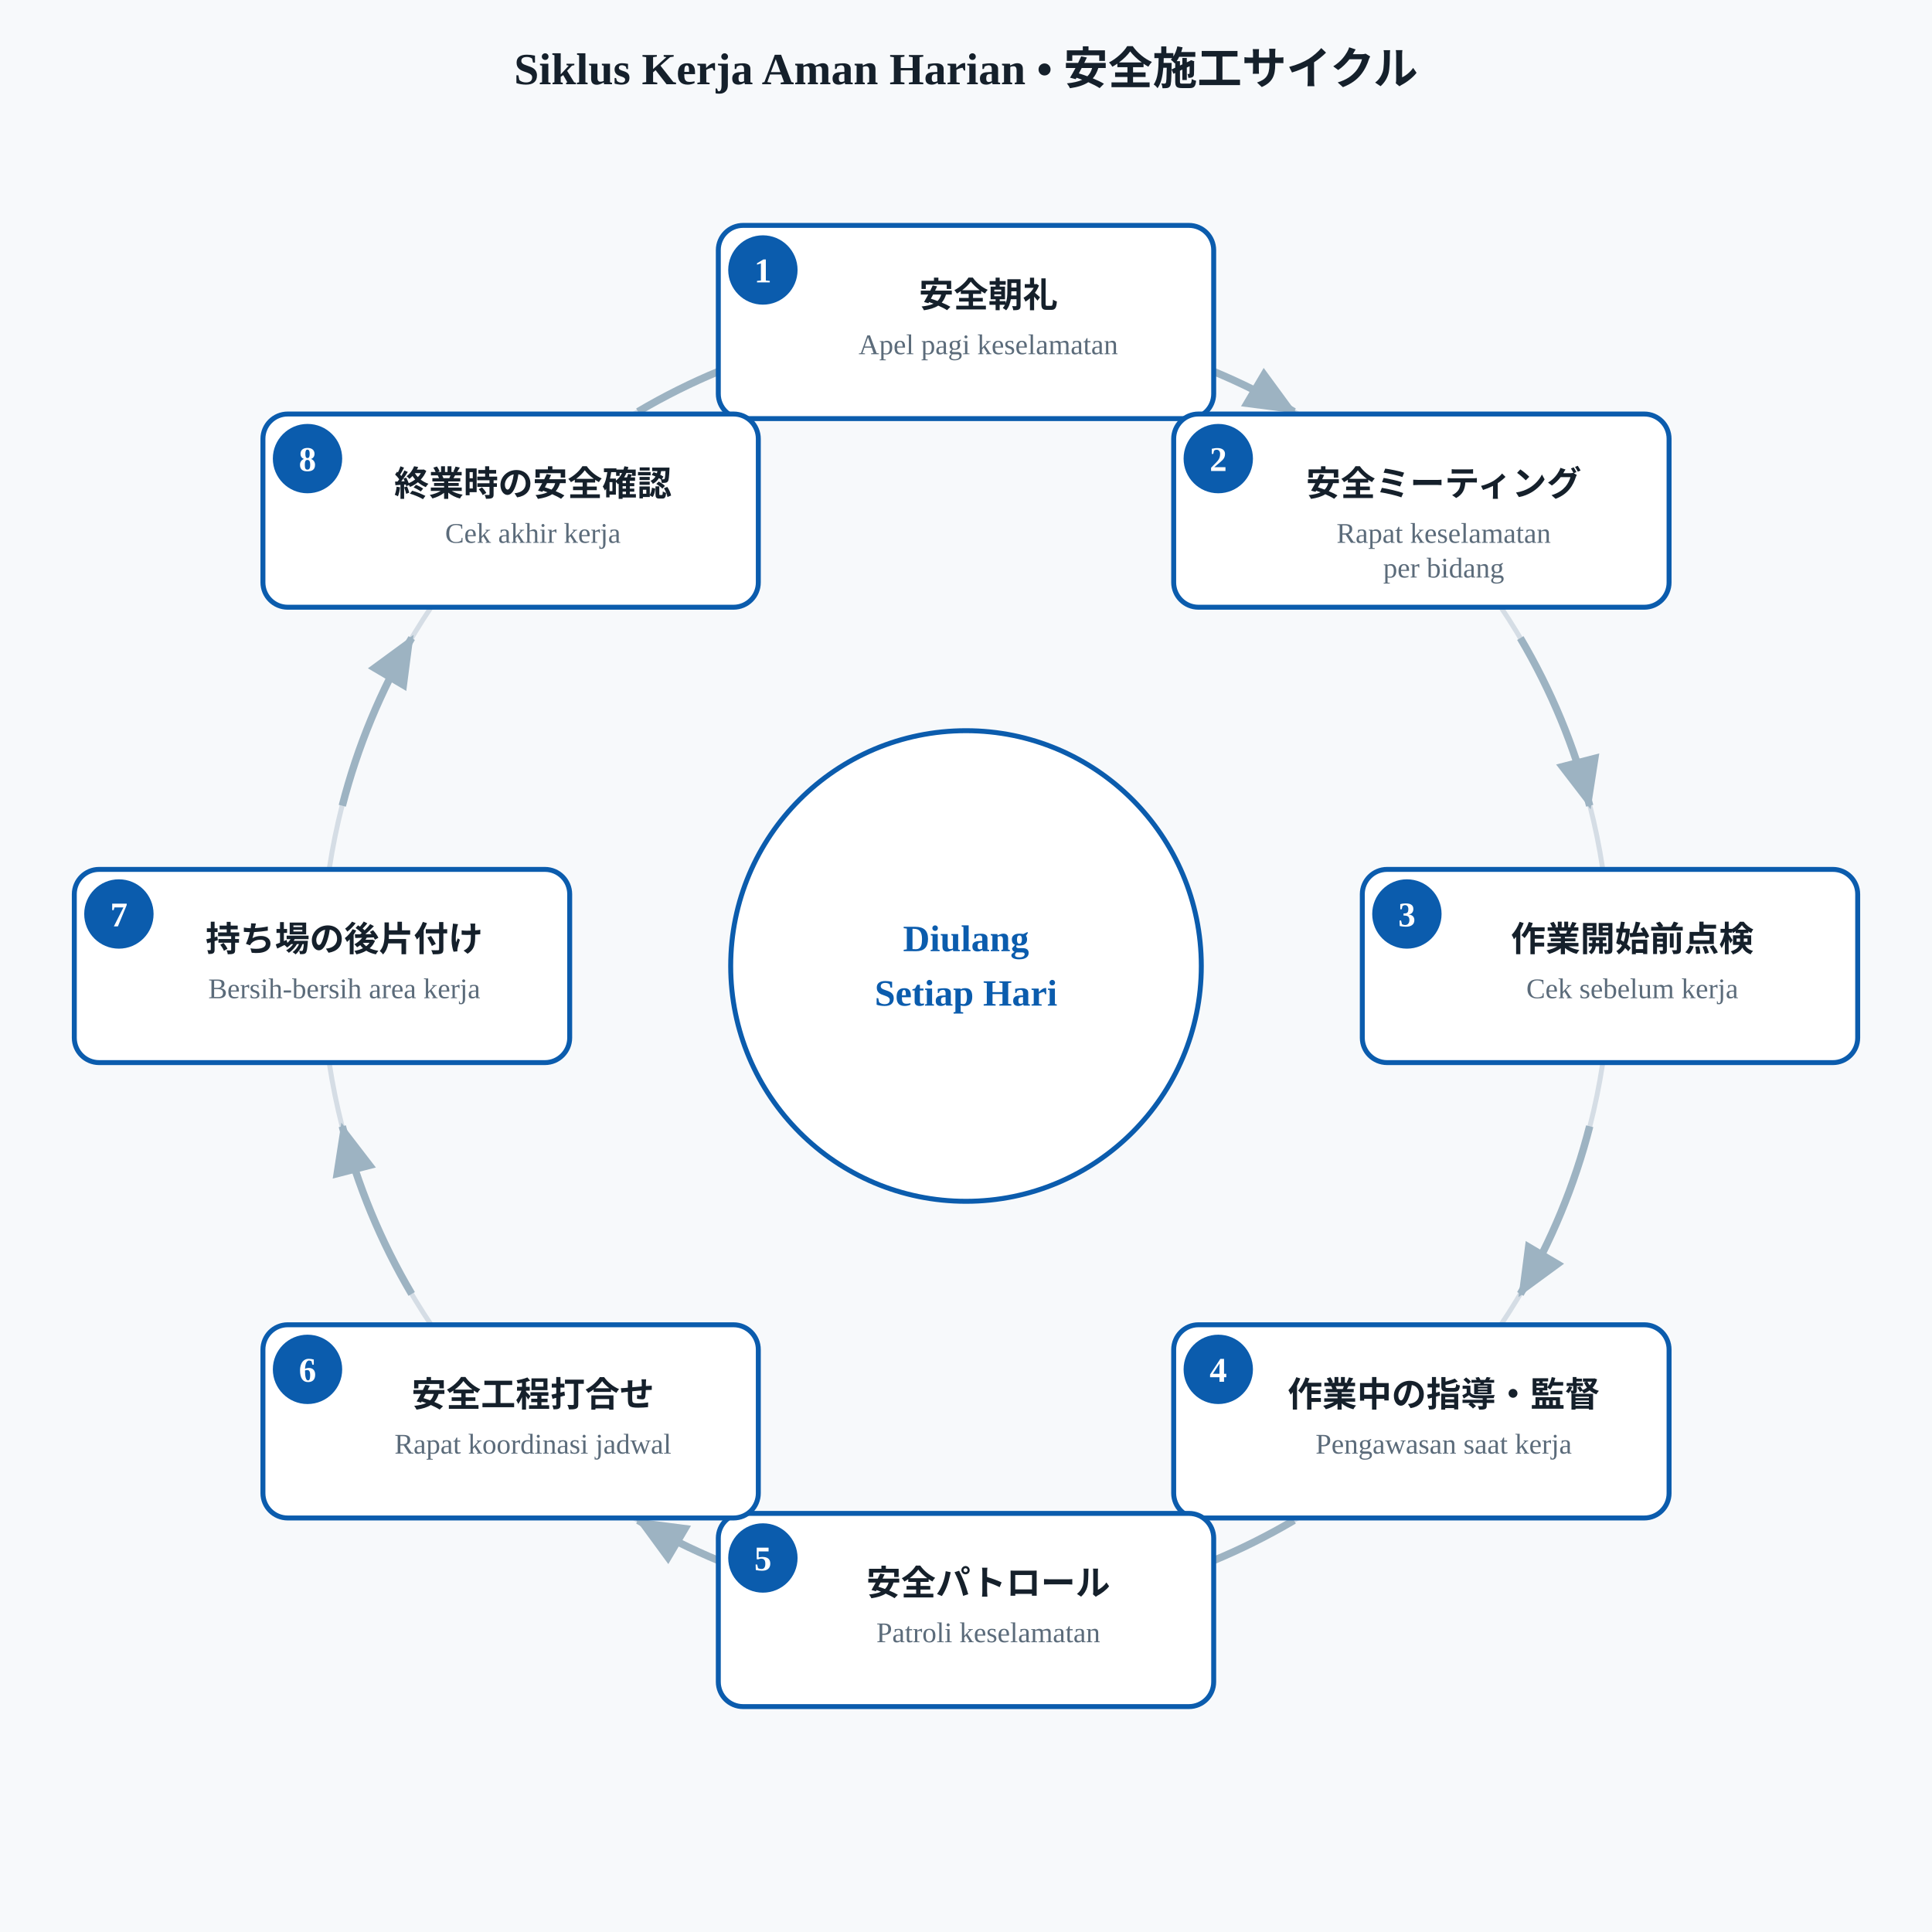
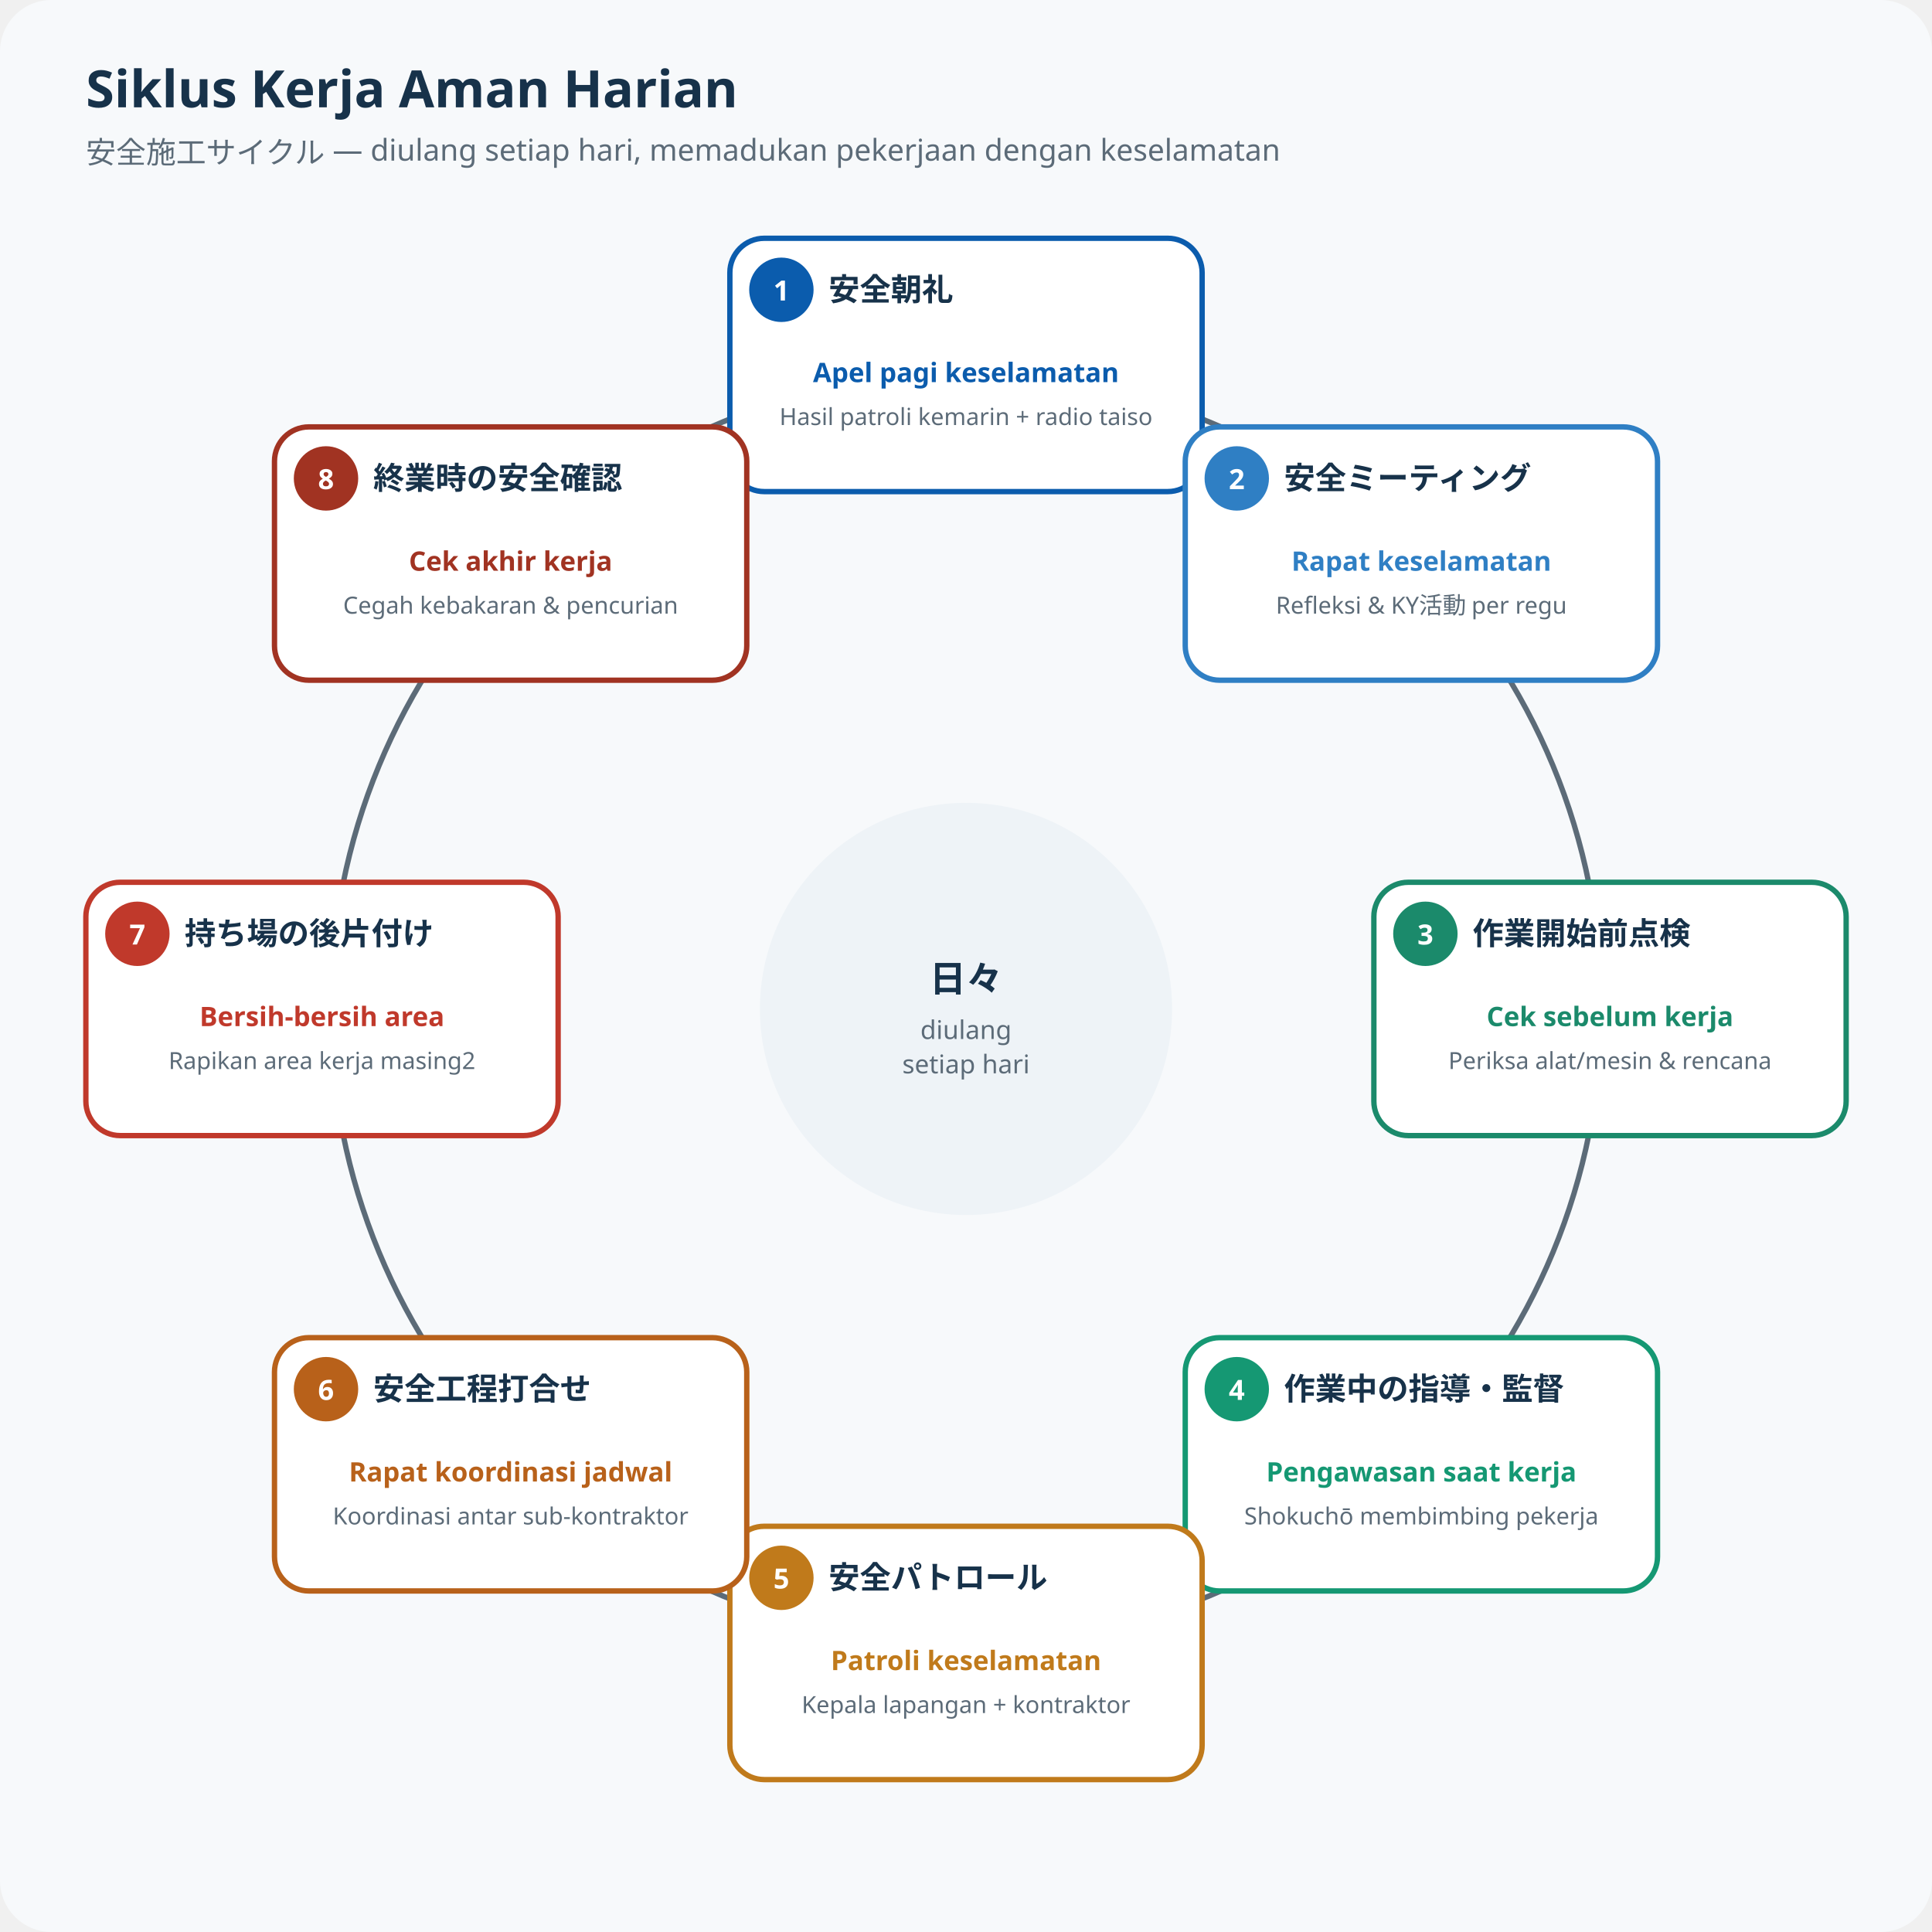
- <svg xmlns="http://www.w3.org/2000/svg" viewBox="0 0 780 780" font-family="Source Sans 3,sans-serif">
-   <rect width="780" height="780" fill="#f7f9fb" />
+ <svg xmlns="http://www.w3.org/2000/svg" viewBox="0 0 900 900" width="900" height="900" font-family="'Noto Sans JP','Hiragino Sans',sans-serif">
  <defs>
-     <marker id="arrow2" markerWidth="9" markerHeight="9" refX="6.5" refY="3" orient="auto" markerUnits="strokeWidth">
-       <path d="M0,0 L0,6 L7,3 z" fill="#9db3c2" />
+     <marker id="arrow" markerWidth="9" markerHeight="9" refX="7" refY="3.5" orient="auto">
+       <path d="M0,0 L7,3.5 L0,7 Z" fill="#17324a" />
+     </marker>
+     <marker id="arrowM" markerWidth="9" markerHeight="9" refX="7" refY="3.5" orient="auto">
+       <path d="M0,0 L7,3.5 L0,7 Z" fill="#5c6b78" />
    </marker>
  </defs>
-   <text x="390.0" y="34" font-size="18" font-weight="700" text-anchor="middle" fill="#15202b">Siklus Kerja Aman Harian • 安全施工サイクル</text>
-   <circle cx="390.0" cy="390.0" r="260" fill="none" stroke="#d5dde5" stroke-width="2" />
-   <path d="M 454.7,138.2 A 260,260 0 0 1 522.4,166.2" fill="none" stroke="#9db3c2" stroke-width="3" marker-end="url(#arrow2)" />
-   <path d="M 613.8,257.6 A 260,260 0 0 1 641.8,325.3" fill="none" stroke="#9db3c2" stroke-width="3" marker-end="url(#arrow2)" />
-   <path d="M 641.8,454.7 A 260,260 0 0 1 613.8,522.4" fill="none" stroke="#9db3c2" stroke-width="3" marker-end="url(#arrow2)" />
-   <path d="M 522.4,613.8 A 260,260 0 0 1 454.7,641.8" fill="none" stroke="#9db3c2" stroke-width="3" marker-end="url(#arrow2)" />
-   <path d="M 325.3,641.8 A 260,260 0 0 1 257.6,613.8" fill="none" stroke="#9db3c2" stroke-width="3" marker-end="url(#arrow2)" />
-   <path d="M 166.2,522.4 A 260,260 0 0 1 138.2,454.7" fill="none" stroke="#9db3c2" stroke-width="3" marker-end="url(#arrow2)" />
-   <path d="M 138.2,325.3 A 260,260 0 0 1 166.2,257.6" fill="none" stroke="#9db3c2" stroke-width="3" marker-end="url(#arrow2)" />
-   <path d="M 257.6,166.2 A 260,260 0 0 1 325.3,138.2" fill="none" stroke="#9db3c2" stroke-width="3" marker-end="url(#arrow2)" />
-   <circle cx="390.0" cy="390.0" r="95" fill="#ffffff" stroke="#0b5cad" stroke-width="2" />
-   <text x="390.0" y="384.0" font-size="15" font-weight="700" text-anchor="middle" fill="#0b5cad">Diulang</text>
-   <text x="390.0" y="406.0" font-size="15" font-weight="700" text-anchor="middle" fill="#0b5cad">Setiap Hari</text>
-   <rect x="290.0" y="91.0" width="200" height="78" rx="10" fill="#ffffff" stroke="#0b5cad" stroke-width="2" />
-   <circle cx="308.0" cy="109.0" r="14" fill="#0b5cad" />
-   <text x="308.0" y="114.0" font-size="14" font-weight="700" text-anchor="middle" fill="#ffffff">1</text>
-   <text x="399.0" y="124.0" font-size="14" font-weight="700" text-anchor="middle" fill="#15202b" font-family="Noto Sans JP,sans-serif">安全朝礼</text>
-   <text x="399.0" y="143.0" font-size="11.5" text-anchor="middle" fill="#5b6b7a">Apel pagi keselamatan</text>
-   <rect x="473.848" y="167.152" width="200" height="78" rx="10" fill="#ffffff" stroke="#0b5cad" stroke-width="2" />
-   <circle cx="491.848" cy="185.152" r="14" fill="#0b5cad" />
-   <text x="491.848" y="190.152" font-size="14" font-weight="700" text-anchor="middle" fill="#ffffff">2</text>
-   <text x="582.848" y="200.152" font-size="14" font-weight="700" text-anchor="middle" fill="#15202b" font-family="Noto Sans JP,sans-serif">安全ミーティング</text>
-   <text x="582.848" y="219.152" font-size="11.5" text-anchor="middle" fill="#5b6b7a">Rapat keselamatan</text>
-   <text x="582.848" y="233.152" font-size="11.5" text-anchor="middle" fill="#5b6b7a">per bidang</text>
-   <rect x="550.0" y="351.0" width="200" height="78" rx="10" fill="#ffffff" stroke="#0b5cad" stroke-width="2" />
-   <circle cx="568.0" cy="369.0" r="14" fill="#0b5cad" />
-   <text x="568.0" y="374.0" font-size="14" font-weight="700" text-anchor="middle" fill="#ffffff">3</text>
-   <text x="659.0" y="384.0" font-size="14" font-weight="700" text-anchor="middle" fill="#15202b" font-family="Noto Sans JP,sans-serif">作業開始前点検</text>
-   <text x="659.0" y="403.0" font-size="11.5" text-anchor="middle" fill="#5b6b7a">Cek sebelum kerja</text>
-   <rect x="473.848" y="534.848" width="200" height="78" rx="10" fill="#ffffff" stroke="#0b5cad" stroke-width="2" />
-   <circle cx="491.848" cy="552.848" r="14" fill="#0b5cad" />
-   <text x="491.848" y="557.848" font-size="14" font-weight="700" text-anchor="middle" fill="#ffffff">4</text>
-   <text x="582.848" y="567.848" font-size="14" font-weight="700" text-anchor="middle" fill="#15202b" font-family="Noto Sans JP,sans-serif">作業中の指導・監督</text>
-   <text x="582.848" y="586.848" font-size="11.5" text-anchor="middle" fill="#5b6b7a">Pengawasan saat kerja</text>
-   <rect x="290.0" y="611.0" width="200" height="78" rx="10" fill="#ffffff" stroke="#0b5cad" stroke-width="2" />
-   <circle cx="308.0" cy="629.0" r="14" fill="#0b5cad" />
-   <text x="308.0" y="634.0" font-size="14" font-weight="700" text-anchor="middle" fill="#ffffff">5</text>
-   <text x="399.0" y="644.0" font-size="14" font-weight="700" text-anchor="middle" fill="#15202b" font-family="Noto Sans JP,sans-serif">安全パトロール</text>
-   <text x="399.0" y="663.0" font-size="11.5" text-anchor="middle" fill="#5b6b7a">Patroli keselamatan</text>
-   <rect x="106.152" y="534.848" width="200" height="78" rx="10" fill="#ffffff" stroke="#0b5cad" stroke-width="2" />
-   <circle cx="124.152" cy="552.848" r="14" fill="#0b5cad" />
-   <text x="124.152" y="557.848" font-size="14" font-weight="700" text-anchor="middle" fill="#ffffff">6</text>
-   <text x="215.152" y="567.848" font-size="14" font-weight="700" text-anchor="middle" fill="#15202b" font-family="Noto Sans JP,sans-serif">安全工程打合せ</text>
-   <text x="215.152" y="586.848" font-size="11.5" text-anchor="middle" fill="#5b6b7a">Rapat koordinasi jadwal</text>
-   <rect x="30.0" y="351" width="200" height="78" rx="10" fill="#ffffff" stroke="#0b5cad" stroke-width="2" />
-   <circle cx="48.0" cy="369" r="14" fill="#0b5cad" />
-   <text x="48.0" y="374" font-size="14" font-weight="700" text-anchor="middle" fill="#ffffff">7</text>
-   <text x="139.0" y="384" font-size="14" font-weight="700" text-anchor="middle" fill="#15202b" font-family="Noto Sans JP,sans-serif">持ち場の後片付け</text>
-   <text x="139.0" y="403" font-size="11.5" text-anchor="middle" fill="#5b6b7a">Bersih-bersih area kerja</text>
-   <rect x="106.152" y="167.152" width="200" height="78" rx="10" fill="#ffffff" stroke="#0b5cad" stroke-width="2" />
-   <circle cx="124.152" cy="185.152" r="14" fill="#0b5cad" />
-   <text x="124.152" y="190.152" font-size="14" font-weight="700" text-anchor="middle" fill="#ffffff">8</text>
-   <text x="215.152" y="200.152" font-size="14" font-weight="700" text-anchor="middle" fill="#15202b" font-family="Noto Sans JP,sans-serif">終業時の安全確認</text>
-   <text x="215.152" y="219.152" font-size="11.5" text-anchor="middle" fill="#5b6b7a">Cek akhir kerja</text>
+   <rect x="0" y="0" width="900" height="900" rx="24" fill="#f7f9fb" />
+   <text x="40" y="50" font-size="24" font-weight="700" fill="#17324a">Siklus Kerja Aman Harian</text>
+   <text x="40" y="76" font-size="14" fill="#5c6b78">安全施工サイクル — diulang setiap hari, memadukan pekerjaan dengan keselamatan</text>
+   <path d="M450.0 174.0 A296.0 296.0 0 0 1 659.3 260.7" fill="none" stroke="#5c6b78" stroke-width="2.5" marker-end="url(#arrowM)" />
+   <path d="M659.3 260.7 A296.0 296.0 0 0 1 746.0 470.0" fill="none" stroke="#5c6b78" stroke-width="2.5" marker-end="url(#arrowM)" />
+   <path d="M746.0 470.0 A296.0 296.0 0 0 1 659.3 679.3" fill="none" stroke="#5c6b78" stroke-width="2.5" marker-end="url(#arrowM)" />
+   <path d="M659.3 679.3 A296.0 296.0 0 0 1 450.0 766.0" fill="none" stroke="#5c6b78" stroke-width="2.5" marker-end="url(#arrowM)" />
+   <path d="M450.0 766.0 A296.0 296.0 0 0 1 240.7 679.3" fill="none" stroke="#5c6b78" stroke-width="2.5" marker-end="url(#arrowM)" />
+   <path d="M240.7 679.3 A296.0 296.0 0 0 1 154.0 470.0" fill="none" stroke="#5c6b78" stroke-width="2.5" marker-end="url(#arrowM)" />
+   <path d="M154.0 470.0 A296.0 296.0 0 0 1 240.7 260.7" fill="none" stroke="#5c6b78" stroke-width="2.5" marker-end="url(#arrowM)" />
+   <path d="M240.7 260.7 A296.0 296.0 0 0 1 450.0 174.0" fill="none" stroke="#5c6b78" stroke-width="2.5" marker-end="url(#arrowM)" />
+   <rect x="340.0" y="111.0" width="220" height="118" rx="16" fill="#ffffff" stroke="#0b5cad" stroke-width="2.5" />
+   <circle cx="364.0" cy="135.0" r="15" fill="#0b5cad" />
+   <text x="364.0" y="140.0" text-anchor="middle" font-size="13" font-weight="700" fill="#fff">1</text>
+   <text x="386.0" y="140.0" font-size="14.5" font-weight="700" fill="#17324a">安全朝礼</text>
+   <text x="450.0" y="178.0" text-anchor="middle" font-size="12.5" font-weight="600" fill="#0b5cad">Apel pagi keselamatan</text>
+   <text x="450.0" y="198.0" text-anchor="middle" font-size="11" fill="#5c6b78">Hasil patroli kemarin + radio taiso</text>
+   <rect x="552.132" y="198.868" width="220" height="118" rx="16" fill="#ffffff" stroke="#2f7fc4" stroke-width="2.5" />
+   <circle cx="576.132" cy="222.868" r="15" fill="#2f7fc4" />
+   <text x="576.132" y="227.868" text-anchor="middle" font-size="13" font-weight="700" fill="#fff">2</text>
+   <text x="598.132" y="227.868" font-size="14.5" font-weight="700" fill="#17324a">安全ミーティング</text>
+   <text x="662.132" y="265.868" text-anchor="middle" font-size="12.5" font-weight="600" fill="#2f7fc4">Rapat keselamatan</text>
+   <text x="662.132" y="285.868" text-anchor="middle" font-size="11" fill="#5c6b78">Refleksi &amp; KY活動 per regu</text>
+   <rect x="640.0" y="411.0" width="220" height="118" rx="16" fill="#ffffff" stroke="#1b8a6b" stroke-width="2.5" />
+   <circle cx="664.0" cy="435.0" r="15" fill="#1b8a6b" />
+   <text x="664.0" y="440.0" text-anchor="middle" font-size="13" font-weight="700" fill="#fff">3</text>
+   <text x="686.0" y="440.0" font-size="14.5" font-weight="700" fill="#17324a">作業開始前点検</text>
+   <text x="750.0" y="478.0" text-anchor="middle" font-size="12.5" font-weight="600" fill="#1b8a6b">Cek sebelum kerja</text>
+   <text x="750.0" y="498.0" text-anchor="middle" font-size="11" fill="#5c6b78">Periksa alat/mesin &amp; rencana</text>
+   <rect x="552.132" y="623.132" width="220" height="118" rx="16" fill="#ffffff" stroke="#159873" stroke-width="2.5" />
+   <circle cx="576.132" cy="647.132" r="15" fill="#159873" />
+   <text x="576.132" y="652.132" text-anchor="middle" font-size="13" font-weight="700" fill="#fff">4</text>
+   <text x="598.132" y="652.132" font-size="14.5" font-weight="700" fill="#17324a">作業中の指導・監督</text>
+   <text x="662.132" y="690.132" text-anchor="middle" font-size="12.5" font-weight="600" fill="#159873">Pengawasan saat kerja</text>
+   <text x="662.132" y="710.132" text-anchor="middle" font-size="11" fill="#5c6b78">Shokuchō membimbing pekerja</text>
+   <rect x="340.0" y="711.0" width="220" height="118" rx="16" fill="#ffffff" stroke="#c07a1b" stroke-width="2.5" />
+   <circle cx="364.0" cy="735.0" r="15" fill="#c07a1b" />
+   <text x="364.0" y="740.0" text-anchor="middle" font-size="13" font-weight="700" fill="#fff">5</text>
+   <text x="386.0" y="740.0" font-size="14.5" font-weight="700" fill="#17324a">安全パトロール</text>
+   <text x="450.0" y="778.0" text-anchor="middle" font-size="12.5" font-weight="600" fill="#c07a1b">Patroli keselamatan</text>
+   <text x="450.0" y="798.0" text-anchor="middle" font-size="11" fill="#5c6b78">Kepala lapangan + kontraktor</text>
+   <rect x="127.868" y="623.132" width="220" height="118" rx="16" fill="#ffffff" stroke="#b8611a" stroke-width="2.5" />
+   <circle cx="151.868" cy="647.132" r="15" fill="#b8611a" />
+   <text x="151.868" y="652.132" text-anchor="middle" font-size="13" font-weight="700" fill="#fff">6</text>
+   <text x="173.868" y="652.132" font-size="14.5" font-weight="700" fill="#17324a">安全工程打合せ</text>
+   <text x="237.868" y="690.132" text-anchor="middle" font-size="12.5" font-weight="600" fill="#b8611a">Rapat koordinasi jadwal</text>
+   <text x="237.868" y="710.132" text-anchor="middle" font-size="11" fill="#5c6b78">Koordinasi antar sub-kontraktor</text>
+   <rect x="40.0" y="411" width="220" height="118" rx="16" fill="#ffffff" stroke="#c0392b" stroke-width="2.5" />
+   <circle cx="64.0" cy="435" r="15" fill="#c0392b" />
+   <text x="64.0" y="440" text-anchor="middle" font-size="13" font-weight="700" fill="#fff">7</text>
+   <text x="86.0" y="440" font-size="14.5" font-weight="700" fill="#17324a">持ち場の後片付け</text>
+   <text x="150.0" y="478" text-anchor="middle" font-size="12.5" font-weight="600" fill="#c0392b">Bersih-bersih area</text>
+   <text x="150.0" y="498" text-anchor="middle" font-size="11" fill="#5c6b78">Rapikan area kerja masing2</text>
+   <rect x="127.868" y="198.868" width="220" height="118" rx="16" fill="#ffffff" stroke="#a13322" stroke-width="2.5" />
+   <circle cx="151.868" cy="222.868" r="15" fill="#a13322" />
+   <text x="151.868" y="227.868" text-anchor="middle" font-size="13" font-weight="700" fill="#fff">8</text>
+   <text x="173.868" y="227.868" font-size="14.5" font-weight="700" fill="#17324a">終業時の安全確認</text>
+   <text x="237.868" y="265.868" text-anchor="middle" font-size="12.5" font-weight="600" fill="#a13322">Cek akhir kerja</text>
+   <text x="237.868" y="285.868" text-anchor="middle" font-size="11" fill="#5c6b78">Cegah kebakaran &amp; pencurian</text>
+   <circle cx="450.0" cy="470" r="96" fill="#eef3f7" />
+   <text x="450.0" y="462" text-anchor="middle" font-size="17" font-weight="700" fill="#17324a">日々</text>
+   <text x="450.0" y="484" text-anchor="middle" font-size="12" fill="#5c6b78">diulang</text>
+   <text x="450.0" y="500" text-anchor="middle" font-size="12" fill="#5c6b78">setiap hari</text>
</svg>
